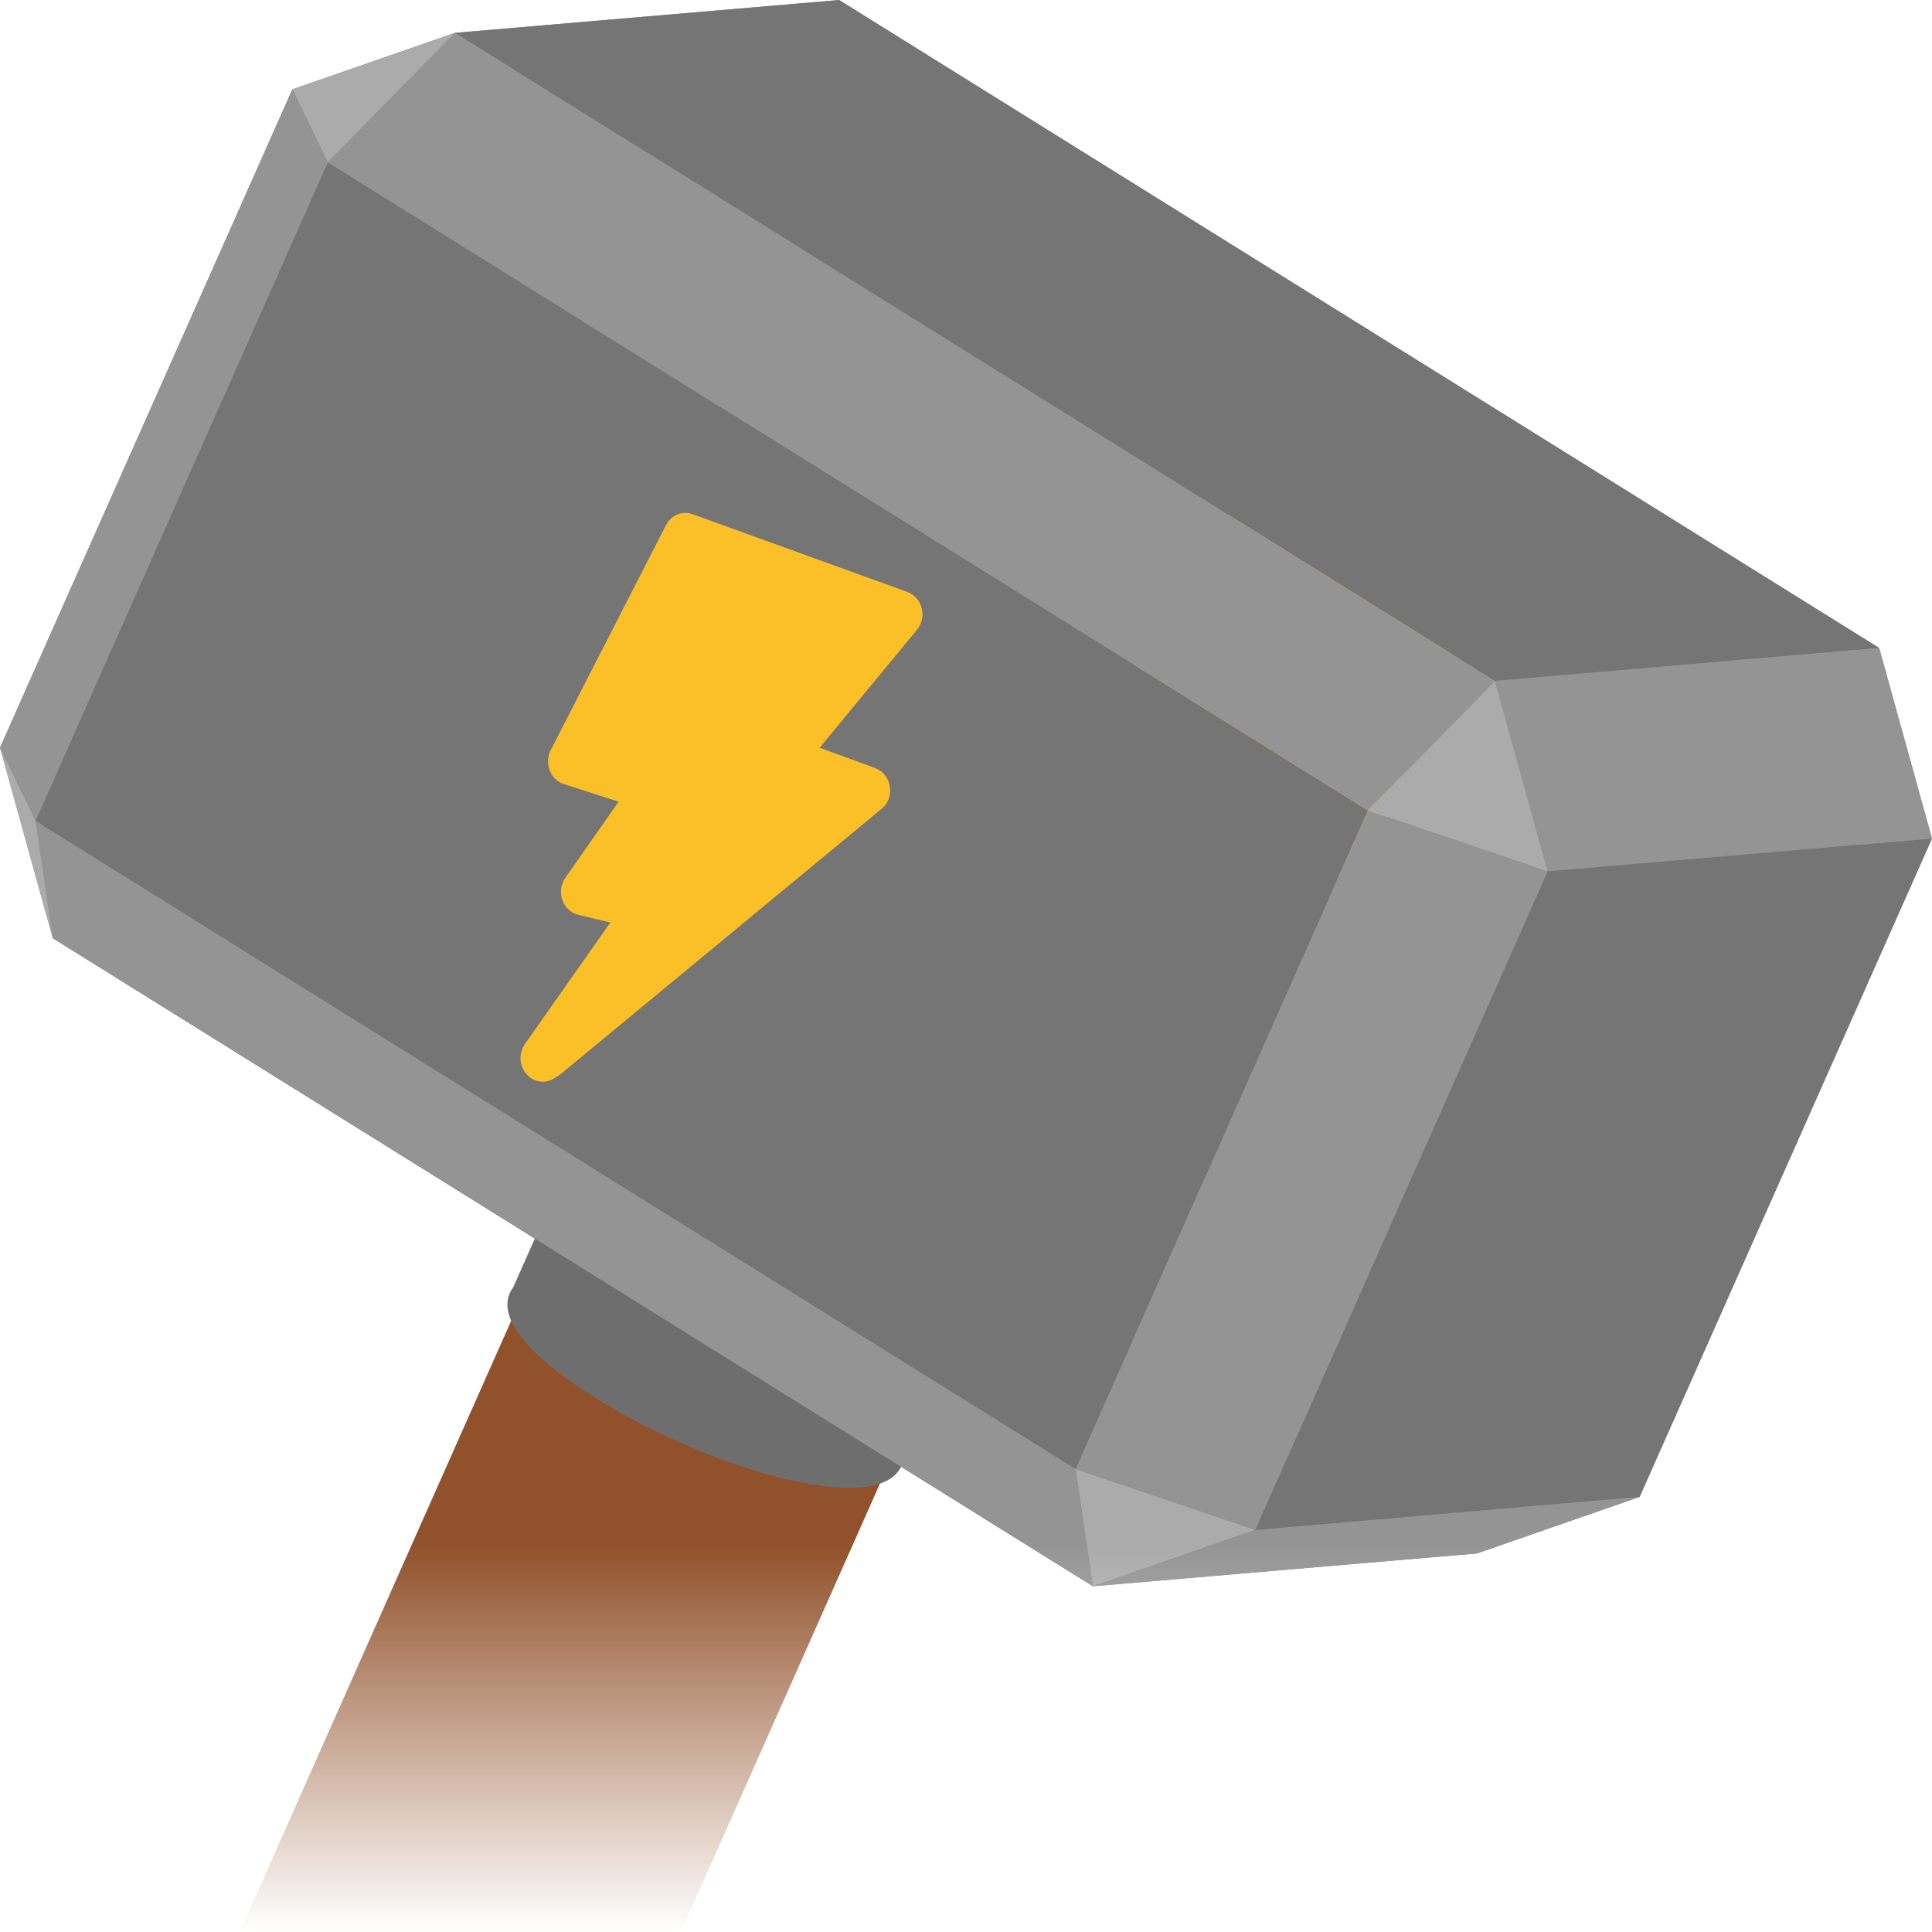
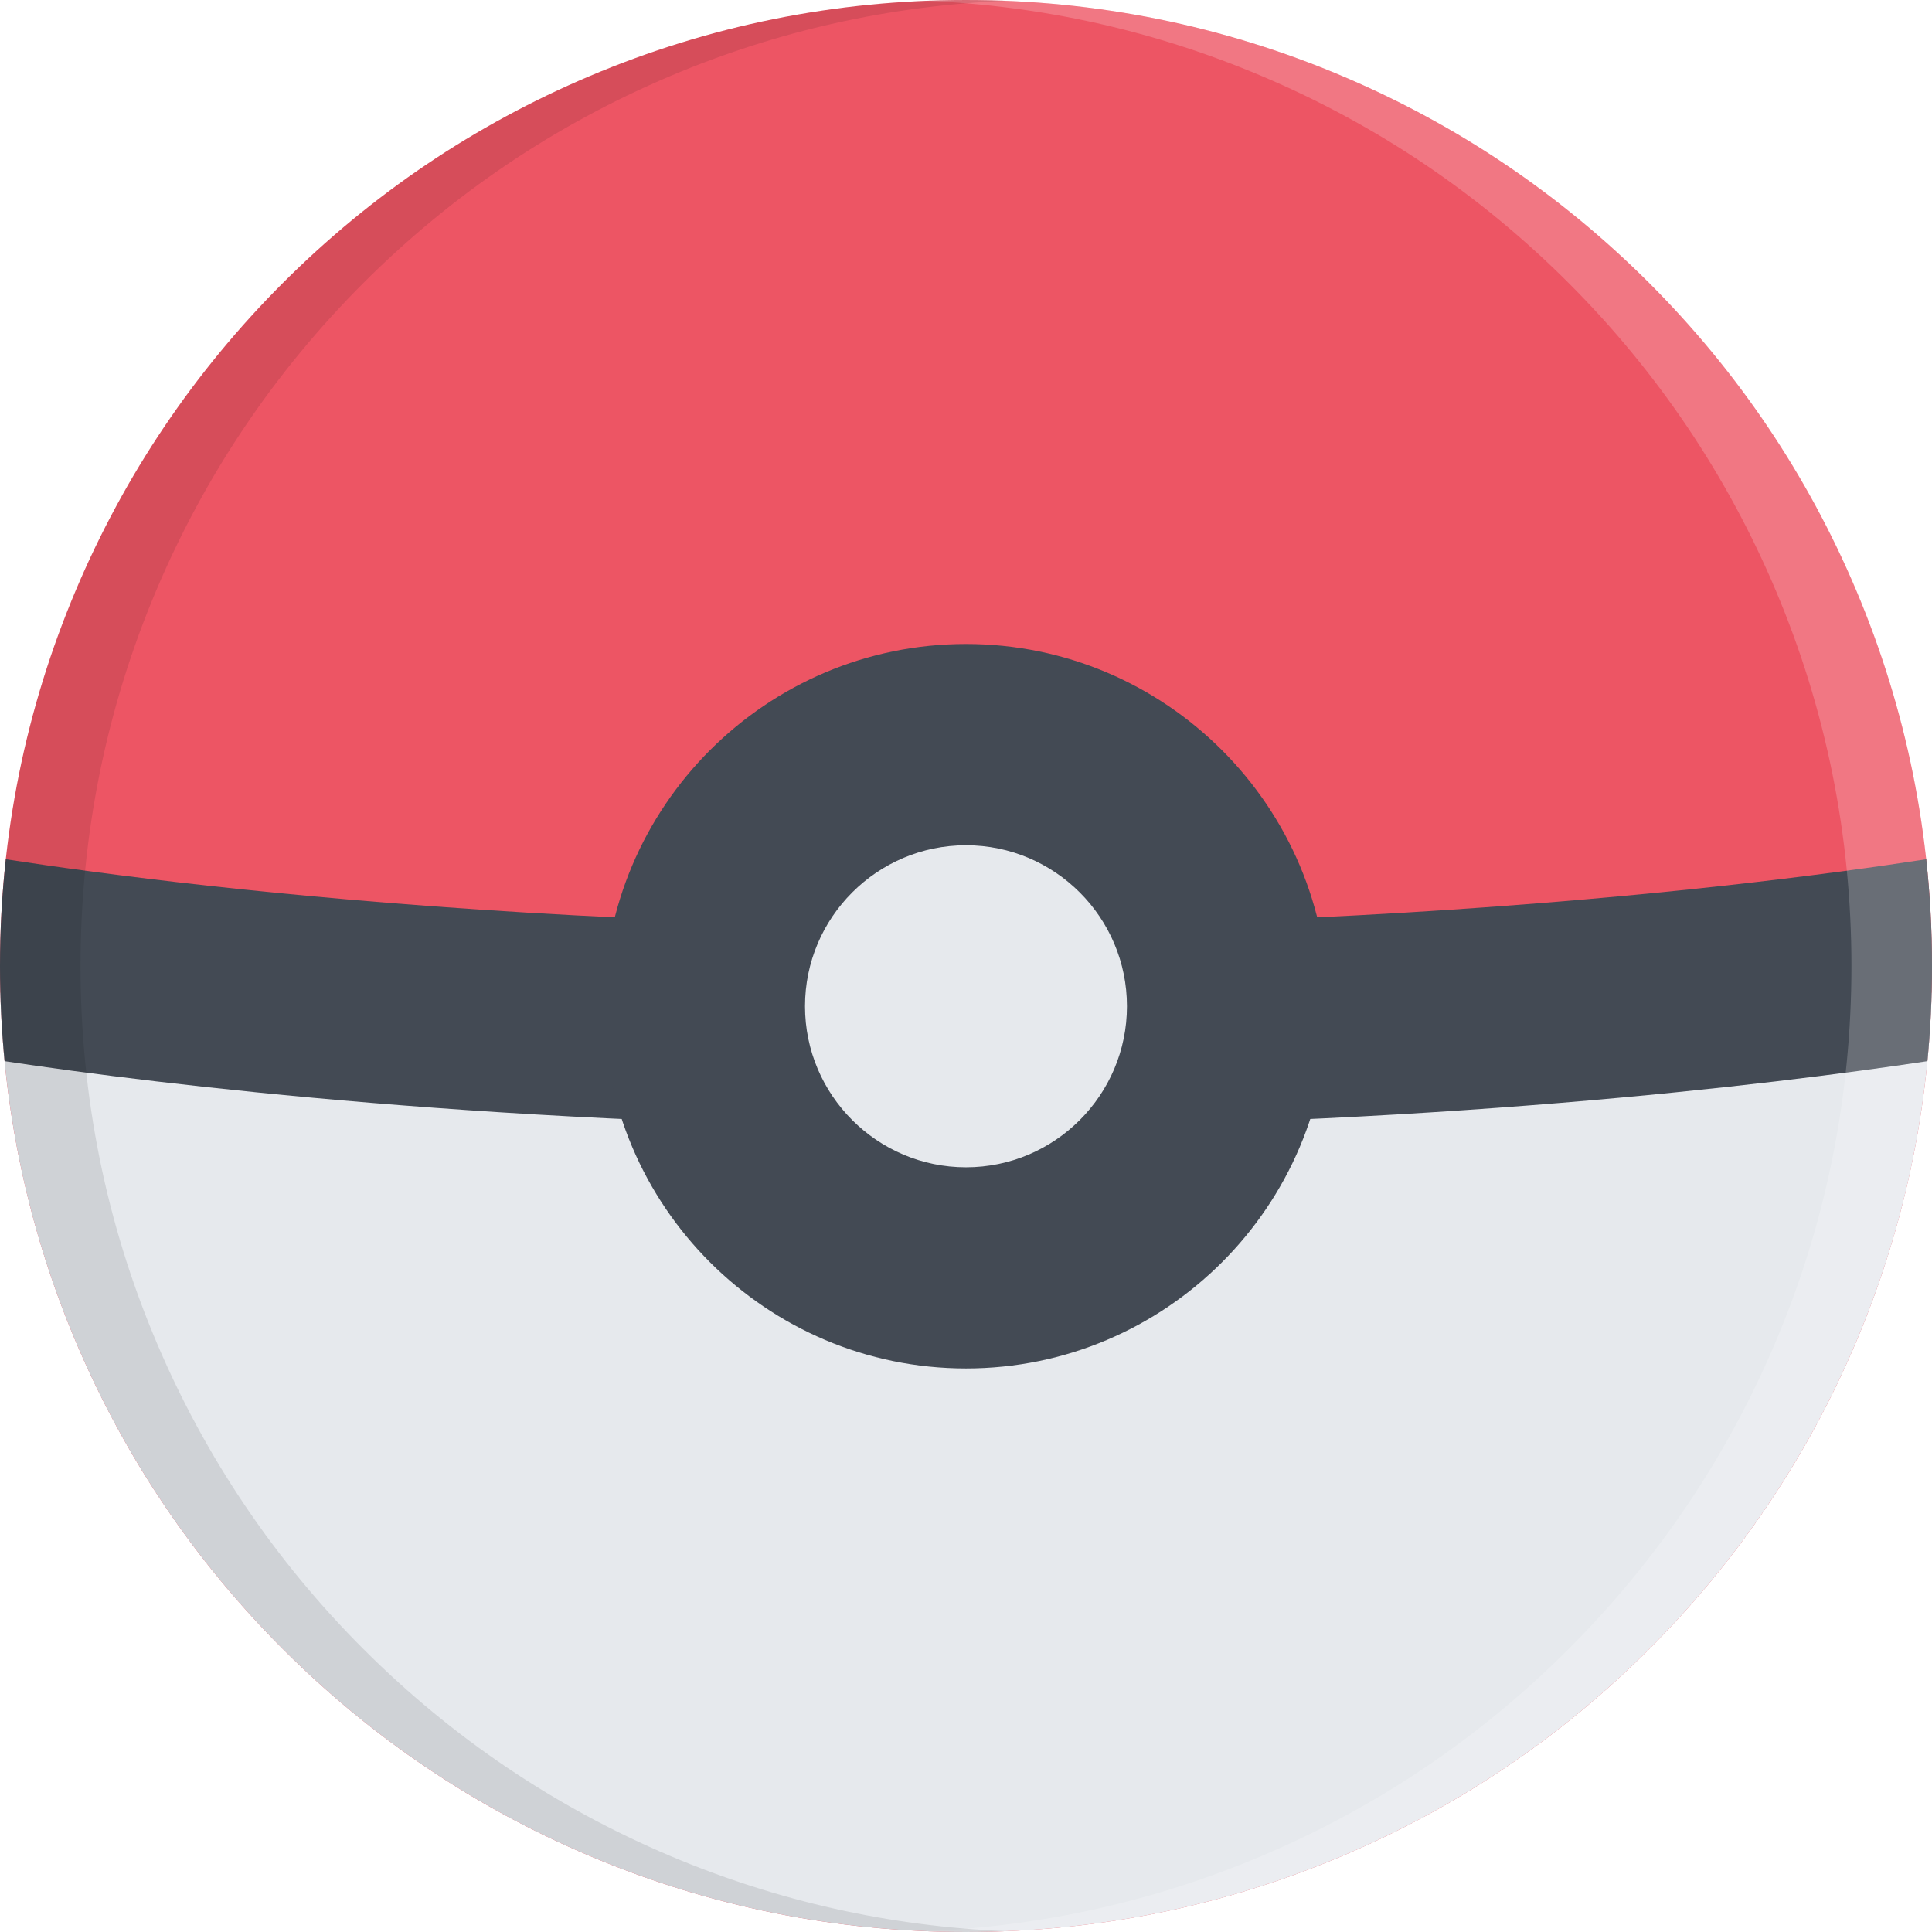
- <svg xmlns="http://www.w3.org/2000/svg" class="hammer" width="41.217" height="41.217" version="1.1" viewBox="-50 -50 41.217 41.217">
-   <defs>
-     <mask id="mask111">
-       <rect x="-19.21" y="-25.7" width="46.217" height="41.217" fill="url(#linearGradient115)" />
-     </mask>
-     <linearGradient id="linearGradient115" x1="-25.395" x2="-25.395" y1="-9.3" y2="-18.03" gradientTransform="matrix(1.0589 0 0 .94436 30.79 24.3)" gradientUnits="userSpaceOnUse">
-       <stop offset="0" />
-       <stop stop-color="#fff" offset="1" />
-     </linearGradient>
-   </defs>
-   <g transform="translate(-33.29,-24.3)" mask="url(#mask111)">
-     <g stroke-linecap="round" stroke-linejoin="round">
-       <path d="m-8.511-10.449 1.126 4.064 2.707-2.765z" fill="#ababab" />
-       <path d="m-2.273-24.496-6.238 14.047 3.833 1.299 6.238-14.048z" fill="#949494" />
-       <path d="m-2.273-24.496 3.465-1.204.368 2.502z" fill="#ababab" />
-       <path d="m17.511 4.674-2.707 2.766-22.189-13.825 2.707-2.765z" fill="#949494" />
-     </g>
-     <g stroke="#878787">
-       <path d="m-9.045 20.369-1.169 2.634" stroke-width="9.6" />
-       <path d="m-12.418 23.191c-1.85-1.153-2.326-2.132-1.086-2.238 1.239-.106 3.642.709 5.493 1.862s2.326 2.132 1.087 2.238c-1.24.106-3.643-.709-5.494-1.862" fill="#878787" stroke-linecap="round" stroke-linejoin="round" />
-       <path d="m-11.248 20.557c1.851 1.153 4.254 1.968 5.493 1.862 1.24-.106.764-1.085-1.086-2.238-1.851-1.153-4.254-1.968-5.494-1.862-1.239.106-.764 1.085 1.087 2.238" fill="#878787" stroke-linecap="round" stroke-linejoin="round" />
-     </g>
-     <g stroke-linecap="round" stroke-linejoin="round">
-       <path d="m-16.71-9.748 8.199-.701 1.126 4.064-8.199.701z" fill="#949494" />
-       <path d="m23.749-9.373-6.238 14.047-22.189-13.824 6.238-14.048z" fill="#757575" />
-       <path d="m10.271-16.073 3.751 3.534c.062.058.083.156.052.238l-1.95 5.128c-.046.121-.18.153-.268.065l-1.024-1.03c-.095-.096-.242-.048-.275.091l-.516 2.152c-.034.145-.191.19-.284.082 0 0-.606-.696-.606-.696-.094-.108-.25-.063-.285.082l-.803 3.384c-.05.212-.317.178-.336-.043l-.014-.147s.058-9.892.058-9.892c.001-.165.165-.253.277-.148l1.077 1.009c.101.095.25.034.274-.111l.597-3.587c.025-.146.174-.206.275-.111z" fill="#fbbf28" stroke="#fbbf28" stroke-width=".6" />
-     </g>
-     <g stroke="#808080">
-       <path d="m-8.362 18.833-.39.878" stroke-width="9.1" />
-       <path d="m-10.956 19.899c-1.85-1.153-2.326-2.132-1.086-2.238 1.239-.106 3.642.708 5.493 1.861s2.326 2.132 1.087 2.238c-1.24.106-3.643-.708-5.494-1.861" fill="#808080" stroke-linecap="round" stroke-linejoin="round" stroke-width=".5" />
-       <path d="m-10.566 19.021c1.851 1.153 4.254 1.967 5.494 1.861 1.239-.106.764-1.085-1.087-2.238s-4.254-1.967-5.494-1.861c-1.239.106-.764 1.085 1.087 2.238" fill="#808080" stroke-linecap="round" stroke-linejoin="round" stroke-width=".5" />
-     </g>
-     <path d="m-16.71-9.748 8.199-.701 6.238-14.047-8.199.701z" fill="#757575" stroke-linecap="round" stroke-linejoin="round" />
-     <path d="m-1.754 3.951-6.511 14.662" stroke="#91512b" stroke-width="8.6" />
-     <g stroke-linecap="round" stroke-linejoin="round">
-       <path d="m-10.468 18.801c-1.851-1.153-2.327-2.132-1.087-2.238 1.239-.106 3.643.709 5.493 1.862 1.851 1.153 2.327 2.132 1.087 2.238-1.239.106-3.643-.708-5.493-1.862" fill="#91512b" />
-       <path d="m-3.958 4.139c1.851 1.153 4.254 1.968 5.494 1.862 1.239-.106.764-1.086-1.087-2.239s-4.254-1.967-5.493-1.861c-1.24.106-.764 1.085 1.086 2.238" fill="#91512b" />
-       <path d="m1.192-25.7.368 2.502 22.189 13.825-.368-2.503z" fill="#949494" />
-       <path d="m-10.472-23.795 8.199-.701 3.465-1.204-8.199.701z" fill="#949494" />
-     </g>
-     <g stroke="#6e6e6e">
-       <path d="m-.487 1.097-1.17 2.634" stroke-width="9.1" />
-       <path d="m-3.86 3.92c-1.851-1.153-2.326-2.132-1.087-2.238s3.643.708 5.493 1.861c1.851 1.153 2.327 2.132 1.087 2.238-1.239.106-3.643-.708-5.493-1.861" fill="#6e6e6e" stroke-linecap="round" stroke-linejoin="round" stroke-width=".5" />
-       <path d="m-2.691 1.286c1.851 1.153 4.254 1.967 5.494 1.861 1.239-.106.764-1.085-1.087-2.238s-4.254-1.967-5.493-1.861c-1.24.106-.764 1.085 1.086 2.238" fill="#6e6e6e" stroke-linecap="round" stroke-linejoin="round" stroke-width=".5" />
-     </g>
-     <g stroke-linecap="round" stroke-linejoin="round">
-       <path d="m18.269 6.236-3.465 1.204 2.707-2.766z" fill="#ababab" />
-       <path d="m14.804 7.44-8.199.701-22.189-13.825 8.199-.701z" fill="#757575" />
-       <path d="m-16.71-9.748 1.126 4.064-.367-2.502z" fill="#ababab" />
-       <path d="m24.507-7.812-6.238 14.048-.758-1.562 6.238-14.047z" fill="#949494" />
-       <path d="m-10.472-23.795-6.238 14.047.759 1.562 6.237-14.048z" fill="#949494" />
-       <path d="m24.507-7.812-1.126-4.064.368 2.503z" fill="#ababab" />
-       <path d="m23.381-11.876-8.199.701-22.189-13.824 8.199-.701z" fill="#757575" />
-       <path d="m-10.472-23.795 3.465-1.204-2.707 2.765z" fill="#ababab" />
-       <path d="m18.269 6.236-8.199.701-3.465 1.204 8.199-.701z" fill="#949494" />
-       <path d="m-15.951-8.186.367 2.502 22.189 13.825-.367-2.503z" fill="#949494" />
-       <path d="m18.269 6.236-8.199.701 6.238-14.048 8.199-.701z" fill="#757575" />
-       <path d="m-9.714-22.234-6.237 14.048 22.189 13.824 6.237-14.047z" fill="#757575" />
-       <path d="m2.545-12.79-4.583-1.659c-.076-.027-.156.008-.195.085 0 0-2.463 4.808-2.463 4.808-.058.114-.005.263.107.298l1.296.416c.122.039.171.21.093.321 0 0-1.205 1.722-1.205 1.722-.081.116-.024.294.105.325l.827.196c.128.031.186.209.104.325 0 0-1.899 2.701-1.899 2.701-.118.169.056.41.22.304l.11-.07 6.849-5.661c.115-.095.083-.304-.054-.354l-1.312-.48c-.123-.045-.165-.224-.078-.331 0 0 2.157-2.615 2.157-2.615.087-.106.045-.286-.079-.331z" fill="#fbbf28" stroke="#fbbf28" stroke-width=".6" />
-       <path d="m24.507-7.812-8.199.701-1.126-4.064 8.199-.701z" fill="#949494" />
-       <path d="m15.182-11.175-2.707 2.766-22.189-13.825 2.707-2.765z" fill="#949494" />
-       <path d="m10.07 6.937-3.465 1.204-.367-2.503z" fill="#ababab" />
-       <path d="m16.308-7.111-6.238 14.048-3.832-1.299 6.237-14.047z" fill="#949494" />
-       <path d="m16.308-7.111-1.126-4.064-2.707 2.766z" fill="#ababab" />
-     </g>
+ <svg xmlns="http://www.w3.org/2000/svg" height="800px" width="800px" version="1.1" id="Layer_1" viewBox="0 0 511.985 511.985" xml:space="preserve" fill="#000000" style="--darkreader-inline-fill: #060606;" data-darkreader-inline-fill="">
+   <g id="SVGRepo_bgCarrier" stroke-width="0" />
+   <g id="SVGRepo_tracerCarrier" stroke-linecap="round" stroke-linejoin="round" />
+   <g id="SVGRepo_iconCarrier">
+     <path style="fill: rgb(237, 85, 100); --darkreader-inline-fill: #e85c69;" d="M491.859,156.348c-12.891-30.483-31.342-57.865-54.842-81.372 c-23.516-23.5-50.904-41.96-81.373-54.85c-31.56-13.351-65.091-20.125-99.652-20.125c-34.554,0-68.083,6.773-99.645,20.125 c-30.483,12.89-57.865,31.351-81.373,54.85c-23.499,23.507-41.959,50.889-54.85,81.372C6.774,187.91,0,221.44,0,255.993 c0,34.56,6.773,68.091,20.125,99.652c12.89,30.469,31.351,57.857,54.85,81.357c23.507,23.516,50.889,41.967,81.373,54.857 c31.562,13.344,65.091,20.125,99.645,20.125c34.561,0,68.092-6.781,99.652-20.125c30.469-12.891,57.857-31.342,81.373-54.857 c23.5-23.5,41.951-50.889,54.842-81.357c13.344-31.561,20.125-65.092,20.125-99.652C511.984,221.44,505.203,187.91,491.859,156.348z " data-darkreader-inline-fill="" />
+     <path style="fill: rgb(230, 233, 237); --darkreader-inline-fill: #d5d3ce;" d="M0.102,263.18c0.875,32.014,7.593,63.092,20.023,92.465c12.89,30.469,31.351,57.857,54.85,81.357 c23.507,23.516,50.889,41.967,81.373,54.857c31.562,13.344,65.091,20.125,99.645,20.125c34.561,0,68.092-6.781,99.652-20.125 c30.469-12.891,57.857-31.342,81.373-54.857c23.5-23.5,41.951-50.889,54.842-81.357c12.438-29.373,19.156-60.451,20.031-92.465 H0.102z" data-darkreader-inline-fill="" />
+     <path style="fill: rgb(67, 74, 84); --darkreader-inline-fill: #b5afa7;" d="M510.765,281.211c0.812-8.344,1.219-16.75,1.219-25.218c0-9.516-0.516-18.953-1.531-28.289 c-12.719,1.961-30.984,4.516-53.998,7.054c-43.688,4.82-113.904,10.57-200.463,10.57c-86.552,0-156.776-5.75-200.455-10.57 c-23.022-2.539-41.28-5.093-53.998-7.054C0.516,237.04,0,246.478,0,255.993c0,8.468,0.406,16.875,1.219,25.218 c41.53,6.25,133.027,17.436,254.773,17.436S469.234,287.461,510.765,281.211z" data-darkreader-inline-fill="" />
+     <path style="fill: rgb(230, 233, 237); --darkreader-inline-fill: #d5d3ce;" d="M309.334,266.656c0,29.459-23.891,53.334-53.342,53.334c-29.452,0-53.334-23.875-53.334-53.334 c0-29.453,23.882-53.327,53.334-53.327C285.443,213.33,309.334,237.204,309.334,266.656z" data-darkreader-inline-fill="" />
+     <path style="fill: rgb(67, 74, 84); --darkreader-inline-fill: #b5afa7;" d="M255.992,170.66c-52.936,0-95.997,43.069-95.997,95.997s43.062,95.988,95.997,95.988 s95.996-43.061,95.996-95.988C351.988,213.729,308.928,170.66,255.992,170.66z M255.992,309.335 c-23.522,0-42.663-19.156-42.663-42.678c0-23.523,19.14-42.663,42.663-42.663c23.531,0,42.654,19.14,42.654,42.663 C298.646,290.178,279.523,309.335,255.992,309.335z" data-darkreader-inline-fill="" />
+     <path style="opacity: 0.2; fill: rgb(255, 255, 255); --darkreader-inline-fill: #e3e1de;" d="M491.859,156.348c-12.891-30.483-31.342-57.865-54.842-81.372 c-23.516-23.5-50.904-41.96-81.373-54.85c-31.56-13.351-65.091-20.125-99.652-20.125c-3.57,0-7.125,0.078-10.664,0.219 c30.789,1.25,60.662,7.93,88.974,19.906c30.498,12.89,57.873,31.351,81.371,54.85c23.5,23.507,41.969,50.889,54.857,81.372 c13.359,31.562,20.109,65.092,20.109,99.646c0,34.56-6.75,68.091-20.109,99.652c-12.889,30.469-31.357,57.857-54.857,81.357 c-23.498,23.516-50.873,41.967-81.371,54.857c-28.312,11.969-58.186,18.656-88.974,19.906c3.539,0.141,7.093,0.219,10.664,0.219 c34.561,0,68.092-6.781,99.652-20.125c30.469-12.891,57.857-31.342,81.373-54.857c23.5-23.5,41.951-50.889,54.842-81.357 c13.344-31.561,20.125-65.092,20.125-99.652C511.984,221.44,505.203,187.91,491.859,156.348z" data-darkreader-inline-fill="" />
+     <path style="opacity:0.1;enable-background:new ;" d="M20.125,355.645c12.89,30.469,31.351,57.857,54.85,81.357 c23.507,23.516,50.889,41.967,81.373,54.857c31.562,13.344,65.091,20.125,99.645,20.125c3.57,0,7.125-0.078,10.664-0.219 c-30.789-1.25-60.67-7.938-88.982-19.906c-30.483-12.891-57.857-31.342-81.364-54.857c-23.507-23.5-41.96-50.889-54.858-81.357 c-13.352-31.56-20.117-65.091-20.117-99.652c0-34.554,6.765-68.084,20.116-99.646C54.35,125.864,72.803,98.481,96.31,74.983 c23.507-23.507,50.881-41.968,81.364-54.858c28.312-11.976,58.193-18.656,88.982-19.906c-3.539-0.14-7.094-0.218-10.664-0.218 c-34.554,0-68.083,6.773-99.645,20.125c-30.483,12.89-57.865,31.351-81.373,54.858c-23.499,23.499-41.959,50.881-54.85,81.364 C6.774,187.91,0,221.44,0,255.993C0,290.553,6.774,324.085,20.125,355.645z" />
  </g>
</svg>
